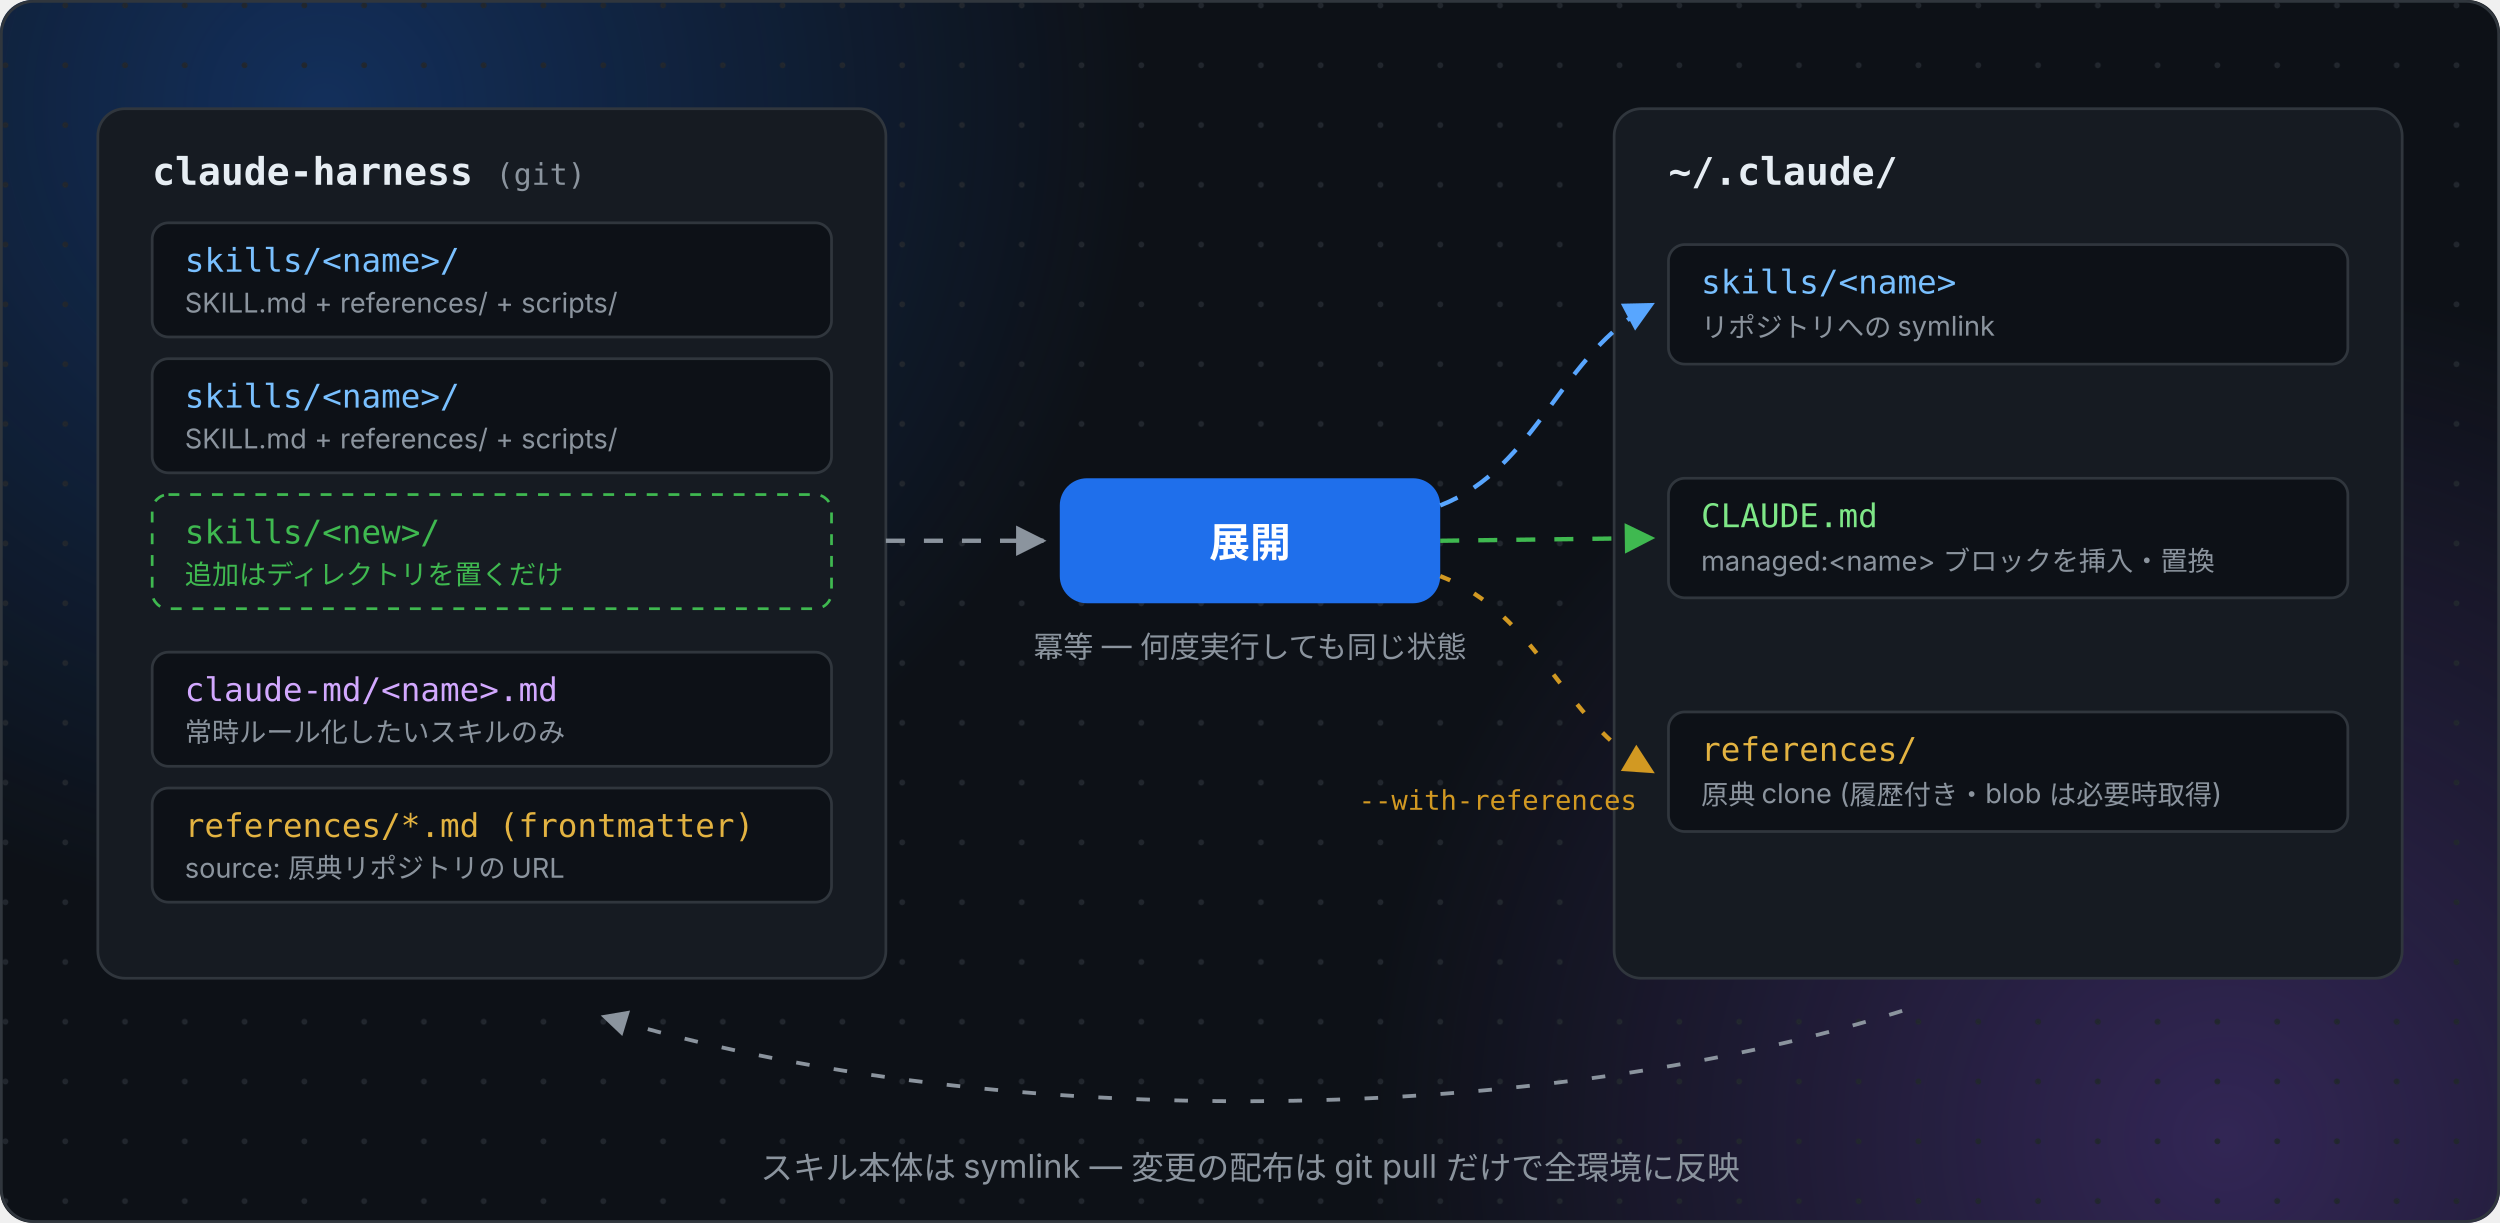
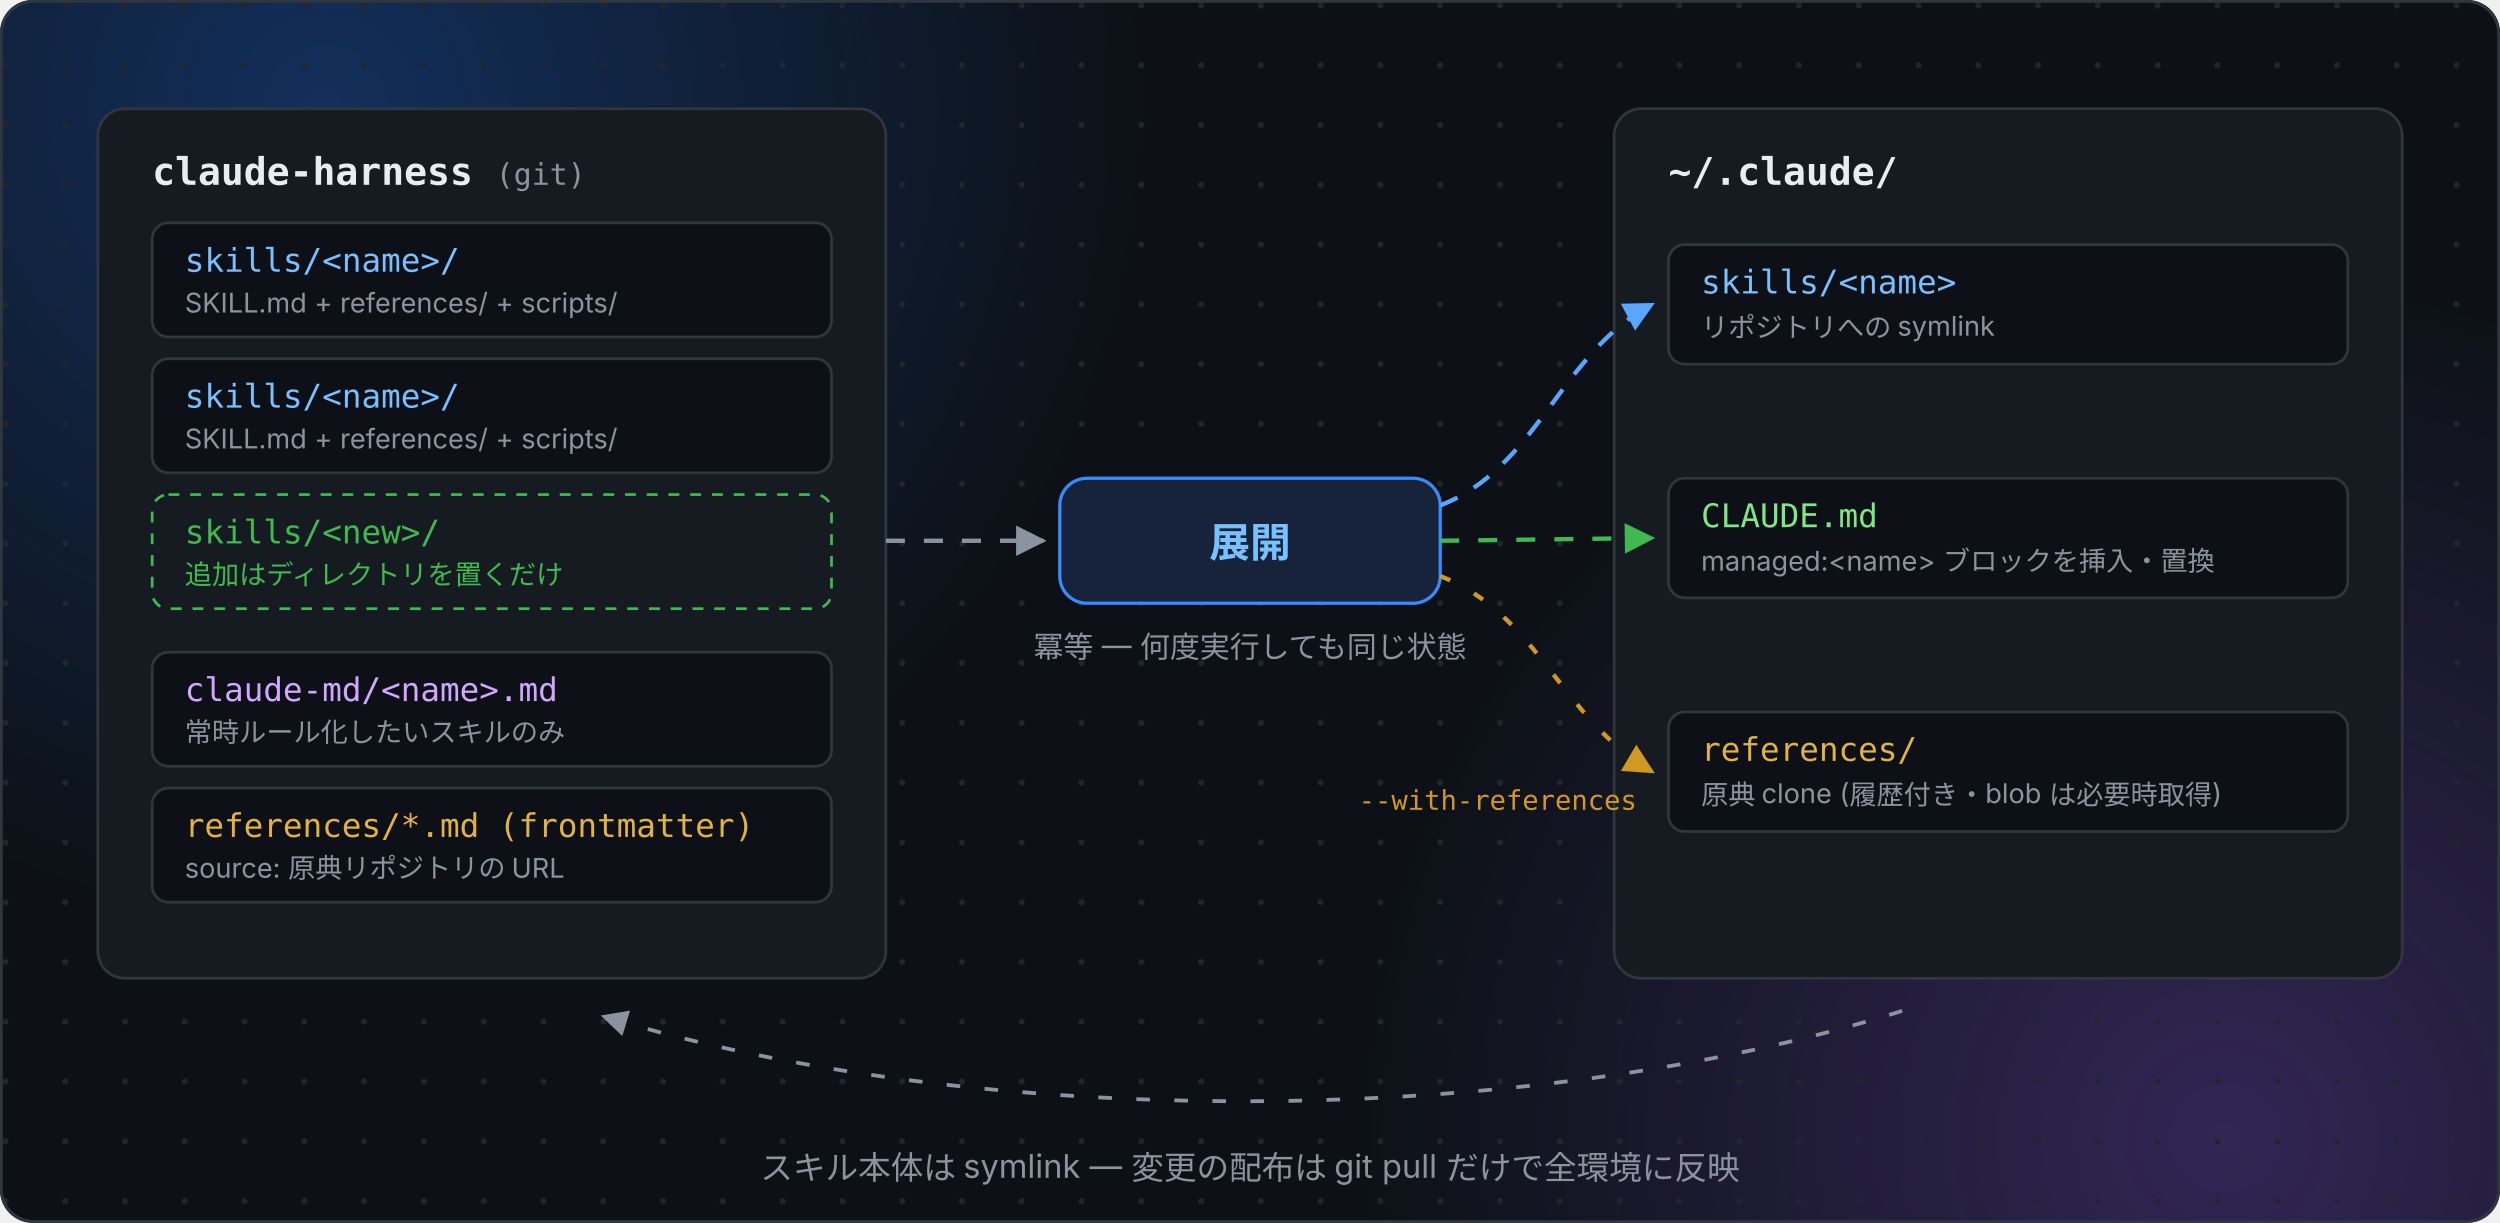
<svg xmlns="http://www.w3.org/2000/svg" viewBox="0 0 920 450" font-family="-apple-system,&quot;Segoe UI&quot;,&quot;Hiragino Sans&quot;,&quot;Noto Sans JP&quot;,sans-serif">
  <style>
    .flow { stroke-dasharray: 7 7; animation: dash 1.4s linear infinite; }
    .flow-opt { stroke-dasharray: 4 10; animation: dash 2.2s linear infinite; }
    .flow-back { stroke-dasharray: 5 9; animation: dash 2.8s linear infinite; }
    @keyframes dash { to { stroke-dashoffset: -28; } }
    .future { animation: pulse 3.2s ease-in-out infinite; }
    @keyframes pulse { 0%, 100% { opacity: 0.25; } 50% { opacity: 0.95; } }
    .apply-node { animation: glow 3.2s ease-in-out infinite; }
-     @keyframes glow { 0%, 100% { filter: none; } 50% { filter: drop-shadow(0 0 7px #1f6feb); } }
+     @keyframes glow { 0%, 100% { filter: none; } 50% { filter: drop-shadow(0 0 5px #388bfd88); } }
    .blob-a { animation: breathe 9s ease-in-out infinite; }
    .blob-b { animation: breathe 11s ease-in-out infinite reverse; }
    @keyframes breathe { 0%, 100% { opacity: 0.28; } 50% { opacity: 0.55; } }
    .mono { font-family: ui-monospace, SFMono-Regular, Menlo, Consolas, monospace; }
  </style>
  <defs>
    <marker id="aBlue" viewBox="0 0 10 10" refX="9" refY="5" markerWidth="7" markerHeight="7" orient="auto">
      <path d="M0,0 L10,5 L0,10 z" fill="#58a6ff" />
    </marker>
    <marker id="aGreen" viewBox="0 0 10 10" refX="9" refY="5" markerWidth="7" markerHeight="7" orient="auto">
      <path d="M0,0 L10,5 L0,10 z" fill="#3fb950" />
    </marker>
    <marker id="aAmber" viewBox="0 0 10 10" refX="9" refY="5" markerWidth="7" markerHeight="7" orient="auto">
      <path d="M0,0 L10,5 L0,10 z" fill="#d29922" />
    </marker>
    <marker id="aGray" viewBox="0 0 10 10" refX="9" refY="5" markerWidth="7" markerHeight="7" orient="auto">
      <path d="M0,0 L10,5 L0,10 z" fill="#8b949e" />
    </marker>
    <pattern id="dots" width="22" height="22" patternUnits="userSpaceOnUse">
      <circle cx="2" cy="2" r="1.1" fill="#21262d" />
    </pattern>
    <radialGradient id="glowBlue" cx="50%" cy="50%" r="50%">
      <stop offset="0%" stop-color="#1f6feb" stop-opacity="0.32" />
      <stop offset="100%" stop-color="#1f6feb" stop-opacity="0" />
    </radialGradient>
    <radialGradient id="glowPurple" cx="50%" cy="50%" r="50%">
      <stop offset="0%" stop-color="#8957e5" stop-opacity="0.30" />
      <stop offset="100%" stop-color="#8957e5" stop-opacity="0" />
    </radialGradient>
    <clipPath id="frame">
      <rect x="0" y="0" width="920" height="450" rx="12" />
    </clipPath>
  </defs>
  <rect x="0" y="0" width="920" height="450" rx="12" fill="#0d1117" />
  <g clip-path="url(#frame)">
    <circle class="blob-a" cx="120" cy="40" r="300" fill="url(#glowBlue)" />
    <circle class="blob-b" cx="820" cy="420" r="320" fill="url(#glowPurple)" />
    <rect x="0" y="0" width="920" height="450" fill="url(#dots)" />
  </g>
  <rect x="0.5" y="0.5" width="919" height="449" rx="12" fill="none" stroke="#30363d" />
  <rect x="36" y="40" width="290" height="320" rx="10" fill="#161b22" stroke="#30363d" />
  <text x="56" y="68" fill="#e6edf3" font-size="14" font-weight="600" class="mono">claude-harness <tspan fill="#8b949e" font-size="11" font-weight="400">(git)</tspan>
  </text>
  <rect x="56" y="82" width="250" height="42" rx="6" fill="#0d1117" stroke="#30363d" />
  <text x="68" y="100" class="mono" fill="#79c0ff" font-size="12">skills/&lt;name&gt;/</text>
  <text x="68" y="115" fill="#8b949e" font-size="10">SKILL.md + references/ + scripts/</text>
  <rect x="56" y="132" width="250" height="42" rx="6" fill="#0d1117" stroke="#30363d" />
  <text x="68" y="150" class="mono" fill="#79c0ff" font-size="12">skills/&lt;name&gt;/</text>
  <text x="68" y="165" fill="#8b949e" font-size="10">SKILL.md + references/ + scripts/</text>
  <g class="future">
    <rect x="56" y="182" width="250" height="42" rx="6" fill="none" stroke="#3fb950" stroke-dasharray="4 4" />
    <text x="68" y="200" class="mono" fill="#3fb950" font-size="12">skills/&lt;new&gt;/</text>
    <text x="68" y="215" fill="#3fb950" font-size="10">追加はディレクトリを置くだけ</text>
  </g>
  <rect x="56" y="240" width="250" height="42" rx="6" fill="#0d1117" stroke="#30363d" />
  <text x="68" y="258" class="mono" fill="#d2a8ff" font-size="12">claude-md/&lt;name&gt;.md</text>
  <text x="68" y="273" fill="#8b949e" font-size="10">常時ルール化したいスキルのみ</text>
  <rect x="56" y="290" width="250" height="42" rx="6" fill="#0d1117" stroke="#30363d" />
  <text x="68" y="308" class="mono" fill="#e3b341" font-size="12">references/*.md (frontmatter)</text>
  <text x="68" y="323" fill="#8b949e" font-size="10">source: 原典リポジトリの URL</text>
  <g class="apply-node">
-     <rect x="390" y="176" width="140" height="46" rx="10" fill="#1f6feb" />
-     <text x="460" y="205" text-anchor="middle" fill="#ffffff" font-size="15" font-weight="600">展開</text>
+     <rect x="390" y="176" width="140" height="46" rx="10" fill="#16233b" stroke="#388bfd" stroke-width="1.2" />
+     <text x="460" y="205" text-anchor="middle" fill="#79c0ff" font-size="15" font-weight="600">展開</text>
  </g>
  <text x="460" y="242" text-anchor="middle" fill="#8b949e" font-size="11">冪等 — 何度実行しても同じ状態</text>
  <path d="M 326 199 L 384 199" fill="none" stroke="#8b949e" stroke-width="1.6" class="flow" marker-end="url(#aGray)" />
  <rect x="594" y="40" width="290" height="320" rx="10" fill="#161b22" stroke="#30363d" />
  <text x="614" y="68" fill="#e6edf3" font-size="14" font-weight="600" class="mono">~/.claude/</text>
  <rect x="614" y="90" width="250" height="44" rx="6" fill="#0d1117" stroke="#30363d" />
  <text x="626" y="108" class="mono" fill="#79c0ff" font-size="12">skills/&lt;name&gt;</text>
  <text x="626" y="124" fill="#8b949e" font-size="10">リポジトリへの symlink</text>
  <rect x="614" y="176" width="250" height="44" rx="6" fill="#0d1117" stroke="#30363d" />
  <text x="626" y="194" class="mono" fill="#7ee787" font-size="12">CLAUDE.md</text>
  <text x="626" y="210" fill="#8b949e" font-size="10">managed:&lt;name&gt; ブロックを挿入・置換</text>
  <rect x="614" y="262" width="250" height="44" rx="6" fill="#0d1117" stroke="#30363d" />
  <text x="626" y="280" class="mono" fill="#e3b341" font-size="12">references/</text>
  <text x="626" y="296" fill="#8b949e" font-size="10">原典 clone (履歴付き・blob は必要時取得)</text>
  <path d="M 530 186 C 566 172, 574 130, 608 112" fill="none" stroke="#58a6ff" stroke-width="1.6" class="flow" marker-end="url(#aBlue)" />
  <path d="M 530 199 L 608 198" fill="none" stroke="#3fb950" stroke-width="1.6" class="flow" marker-end="url(#aGreen)" />
  <path d="M 530 212 C 566 226, 574 264, 608 284" fill="none" stroke="#d29922" stroke-width="1.6" class="flow-opt" marker-end="url(#aAmber)" />
  <text x="500" y="298" fill="#d29922" font-size="10" class="mono">--with-references</text>
  <path d="M 700 372 C 560 416, 360 416, 222 374" fill="none" stroke="#8b949e" stroke-width="1.4" class="flow-back" marker-end="url(#aGray)" />
  <text x="460" y="434" text-anchor="middle" fill="#8b949e" font-size="12">スキル本体は symlink — 変更の配布は git pull だけで全環境に反映</text>
</svg>
